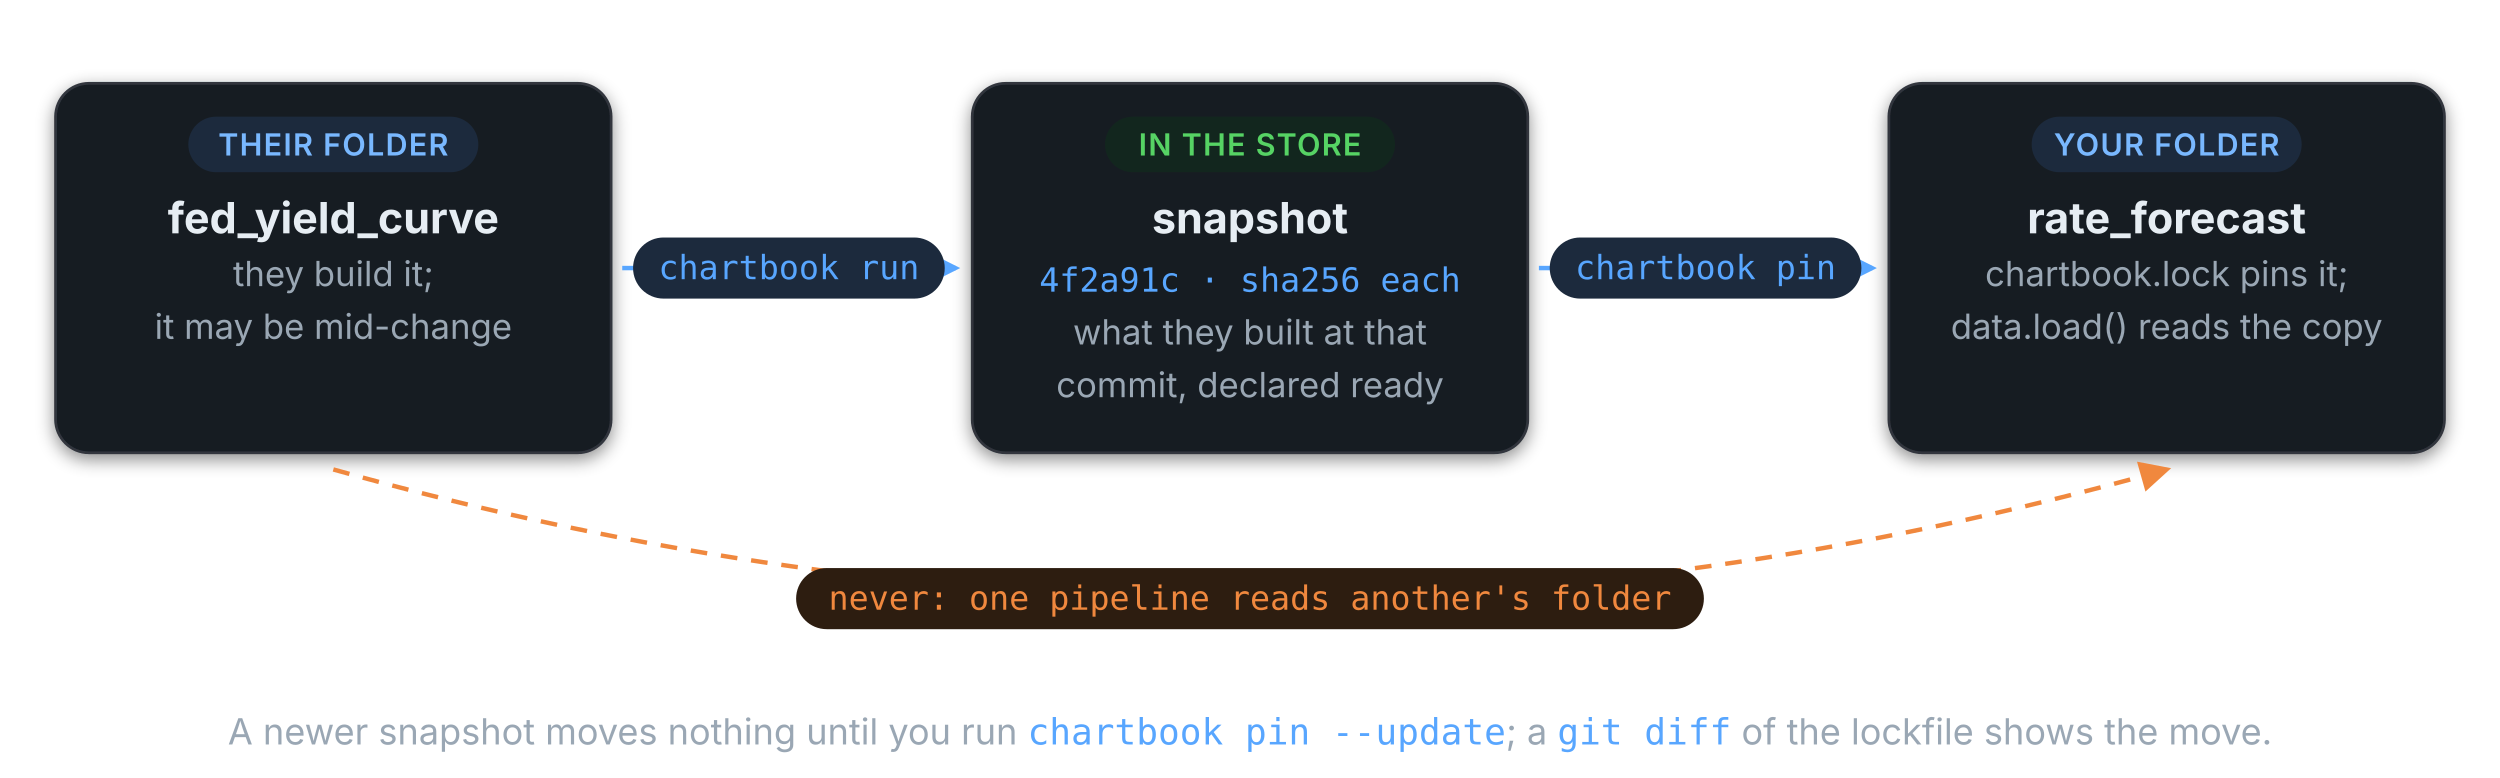
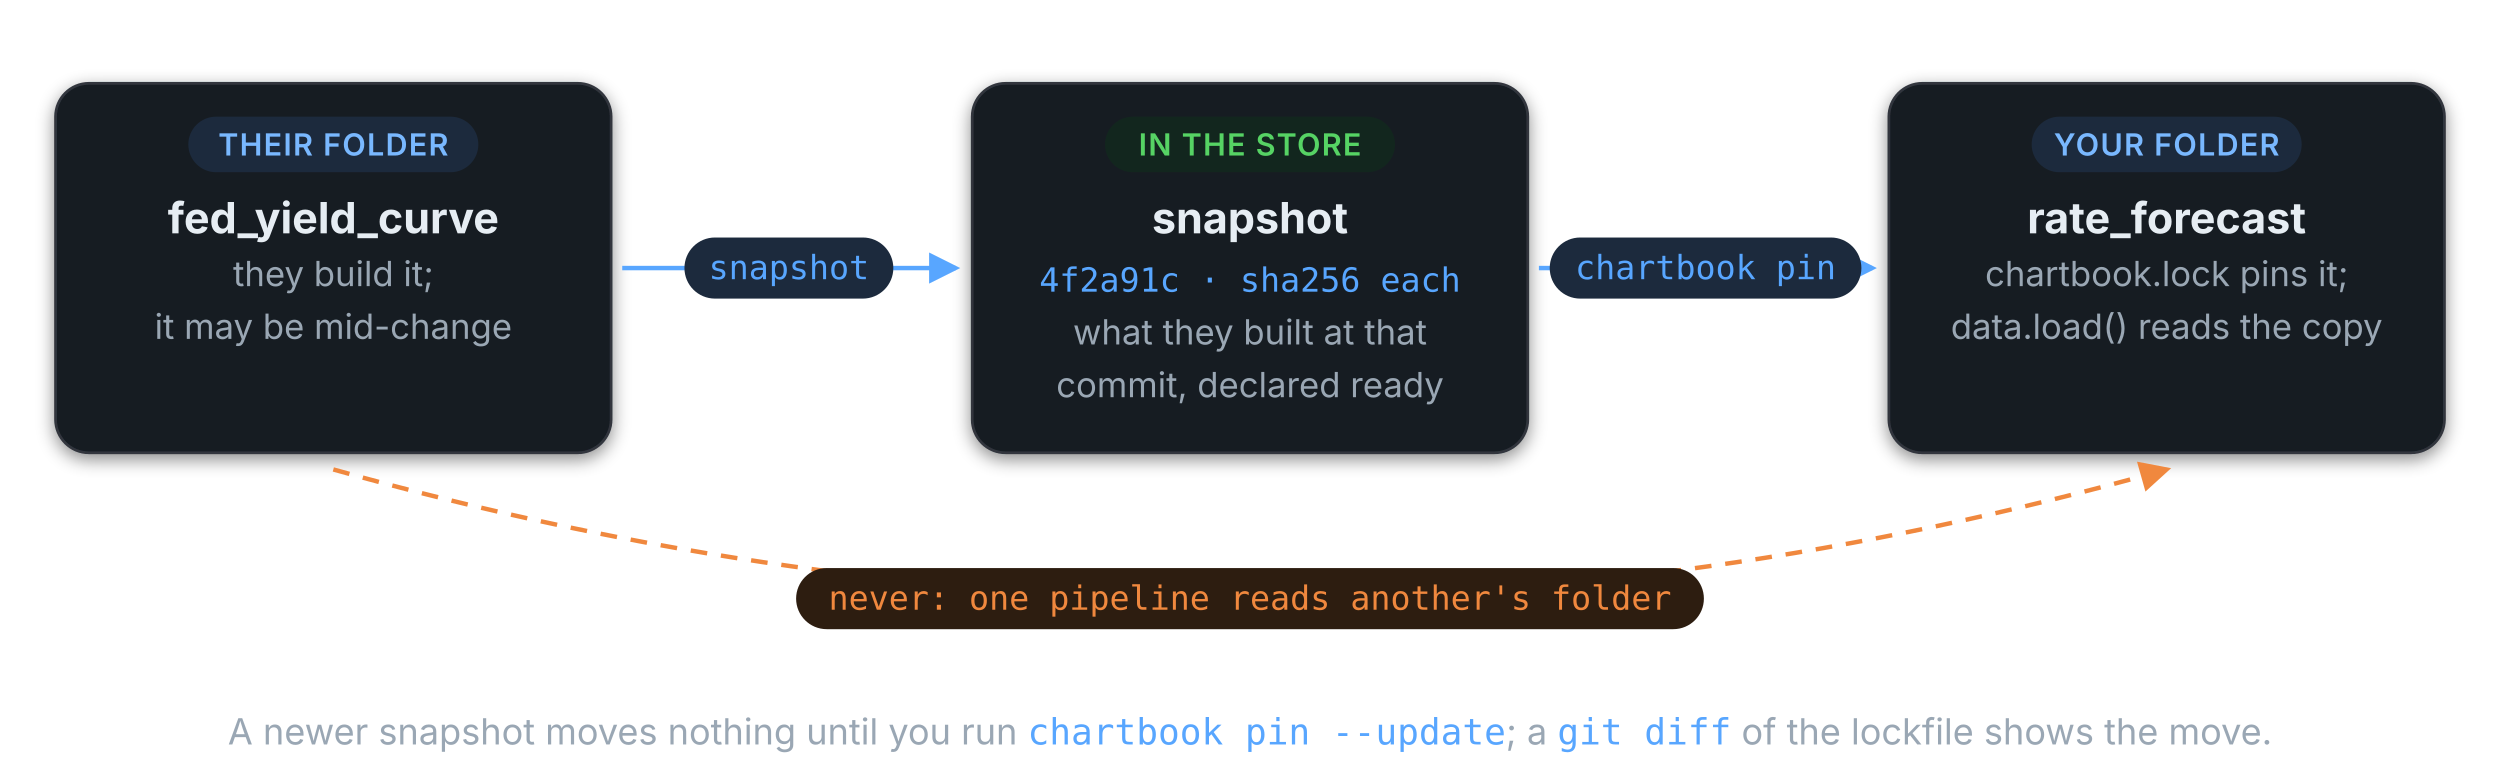
<svg xmlns="http://www.w3.org/2000/svg" viewBox="0 0 900 280" width="900" height="280" font-family="Inter, -apple-system, BlinkMacSystemFont, Segoe UI, Roboto, Helvetica, Arial, sans-serif" font-size="14">
  <defs>
    <marker id="a" viewBox="0 0 10 10" refX="8.5" refY="5" markerWidth="7" markerHeight="7" orient="auto-start-reverse">
      <path d="M 0 0 L 10 5 L 0 10 z" fill="#58a6ff" />
    </marker>
    <marker id="w" viewBox="0 0 10 10" refX="8.5" refY="5" markerWidth="7" markerHeight="7" orient="auto-start-reverse">
      <path d="M 0 0 L 10 5 L 0 10 z" fill="#f0883e" />
    </marker>
    <filter id="s" x="-10%" y="-10%" width="120%" height="140%">
      <feDropShadow dx="0" dy="2" stdDeviation="3" flood-color="#000000" flood-opacity="0.45" />
    </filter>
  </defs>
  <rect x="20" y="30" width="200" height="133" rx="12" fill="#161b22" stroke="#30363d" filter="url(#s)" />
  <rect x="67.8" y="42" width="104.4" height="20" rx="10" fill="#1c2a3d" />
  <text x="120.0" y="56" text-anchor="middle" fill="#79b8ff" font-size="11" font-weight="600" letter-spacing="0.04em">THEIR FOLDER</text>
  <text x="120.0" y="84" text-anchor="middle" fill="#e6edf3" font-size="15.5" font-weight="650">fed_yield_curve</text>
  <text x="120.0" y="103" text-anchor="middle" fill="#9aa7b4" font-size="12.5">they build it;</text>
  <text x="120.0" y="122" text-anchor="middle" fill="#9aa7b4" font-size="12.5">it may be mid-change</text>
  <rect x="350" y="30" width="200" height="133" rx="12" fill="#161b22" stroke="#30363d" filter="url(#s)" />
  <rect x="397.8" y="42" width="104.4" height="20" rx="10" fill="#12261e" />
  <text x="450.0" y="56" text-anchor="middle" fill="#56d364" font-size="11" font-weight="600" letter-spacing="0.04em">IN THE STORE</text>
  <text x="450.0" y="84" text-anchor="middle" fill="#e6edf3" font-size="15.5" font-weight="650">snapshot</text>
  <text x="450.0" y="105" text-anchor="middle" fill="#58a6ff" font-size="12" font-family="JetBrains Mono, SFMono-Regular, Menlo, Consolas, monospace">4f2a91c · sha256 each</text>
  <text x="450.0" y="124" text-anchor="middle" fill="#9aa7b4" font-size="12.5">what they built at that</text>
  <text x="450.0" y="143" text-anchor="middle" fill="#9aa7b4" font-size="12.5">commit, declared ready</text>
  <rect x="680" y="30" width="200" height="133" rx="12" fill="#161b22" stroke="#30363d" filter="url(#s)" />
  <rect x="731.4" y="42" width="97.2" height="20" rx="10" fill="#1c2a3d" />
  <text x="780.0" y="56" text-anchor="middle" fill="#79b8ff" font-size="11" font-weight="600" letter-spacing="0.04em">YOUR FOLDER</text>
  <text x="780.0" y="84" text-anchor="middle" fill="#e6edf3" font-size="15.5" font-weight="650">rate_forecast</text>
  <text x="780.0" y="103" text-anchor="middle" fill="#9aa7b4" font-size="12.5">chartbook.lock pins it;</text>
  <text x="780.0" y="122" text-anchor="middle" fill="#9aa7b4" font-size="12.5">data.load() reads the copy</text>
  <line x1="224" y1="96.5" x2="344" y2="96.5" stroke="#58a6ff" stroke-width="1.6" marker-end="url(#a)" />
-   <rect x="227.9" y="85.5" width="112.2" height="22" rx="11" fill="#1c2a3d" />
-   <text x="284.0" y="100.5" text-anchor="middle" fill="#58a6ff" font-size="12" font-family="JetBrains Mono, SFMono-Regular, Menlo, Consolas, monospace">chartbook run</text>
+   <rect x="246.4" y="85.5" width="75.2" height="22" rx="11" fill="#1c2a3d" />
+   <text x="284.0" y="100.5" text-anchor="middle" fill="#58a6ff" font-size="12" font-family="JetBrains Mono, SFMono-Regular, Menlo, Consolas, monospace">snapshot</text>
  <line x1="554" y1="96.5" x2="674" y2="96.5" stroke="#58a6ff" stroke-width="1.6" marker-end="url(#a)" />
  <rect x="557.9" y="85.5" width="112.2" height="22" rx="11" fill="#1c2a3d" />
  <text x="614.0" y="100.5" text-anchor="middle" fill="#58a6ff" font-size="12" font-family="JetBrains Mono, SFMono-Regular, Menlo, Consolas, monospace">chartbook pin</text>
  <path d="M 120 169 Q 450 262 780 169" fill="none" stroke="#f0883e" stroke-width="1.6" stroke-dasharray="6 5" marker-end="url(#w)" />
  <rect x="286.6" y="204.5" width="326.8" height="22" rx="11" fill="#2d1d10" />
  <text x="450.0" y="219.5" text-anchor="middle" fill="#f0883e" font-size="12" font-family="JetBrains Mono, SFMono-Regular, Menlo, Consolas, monospace">never: one pipeline reads another's folder</text>
  <text x="450.0" y="268" text-anchor="middle" fill="#9aa7b4" font-size="13">A newer snapshot moves nothing until you run <tspan font-family="JetBrains Mono, SFMono-Regular, Menlo, Consolas, monospace" fill="#58a6ff">chartbook pin --update</tspan>; a <tspan font-family="JetBrains Mono, SFMono-Regular, Menlo, Consolas, monospace" fill="#58a6ff">git diff</tspan> of the lockfile shows the move.</text>
</svg>
